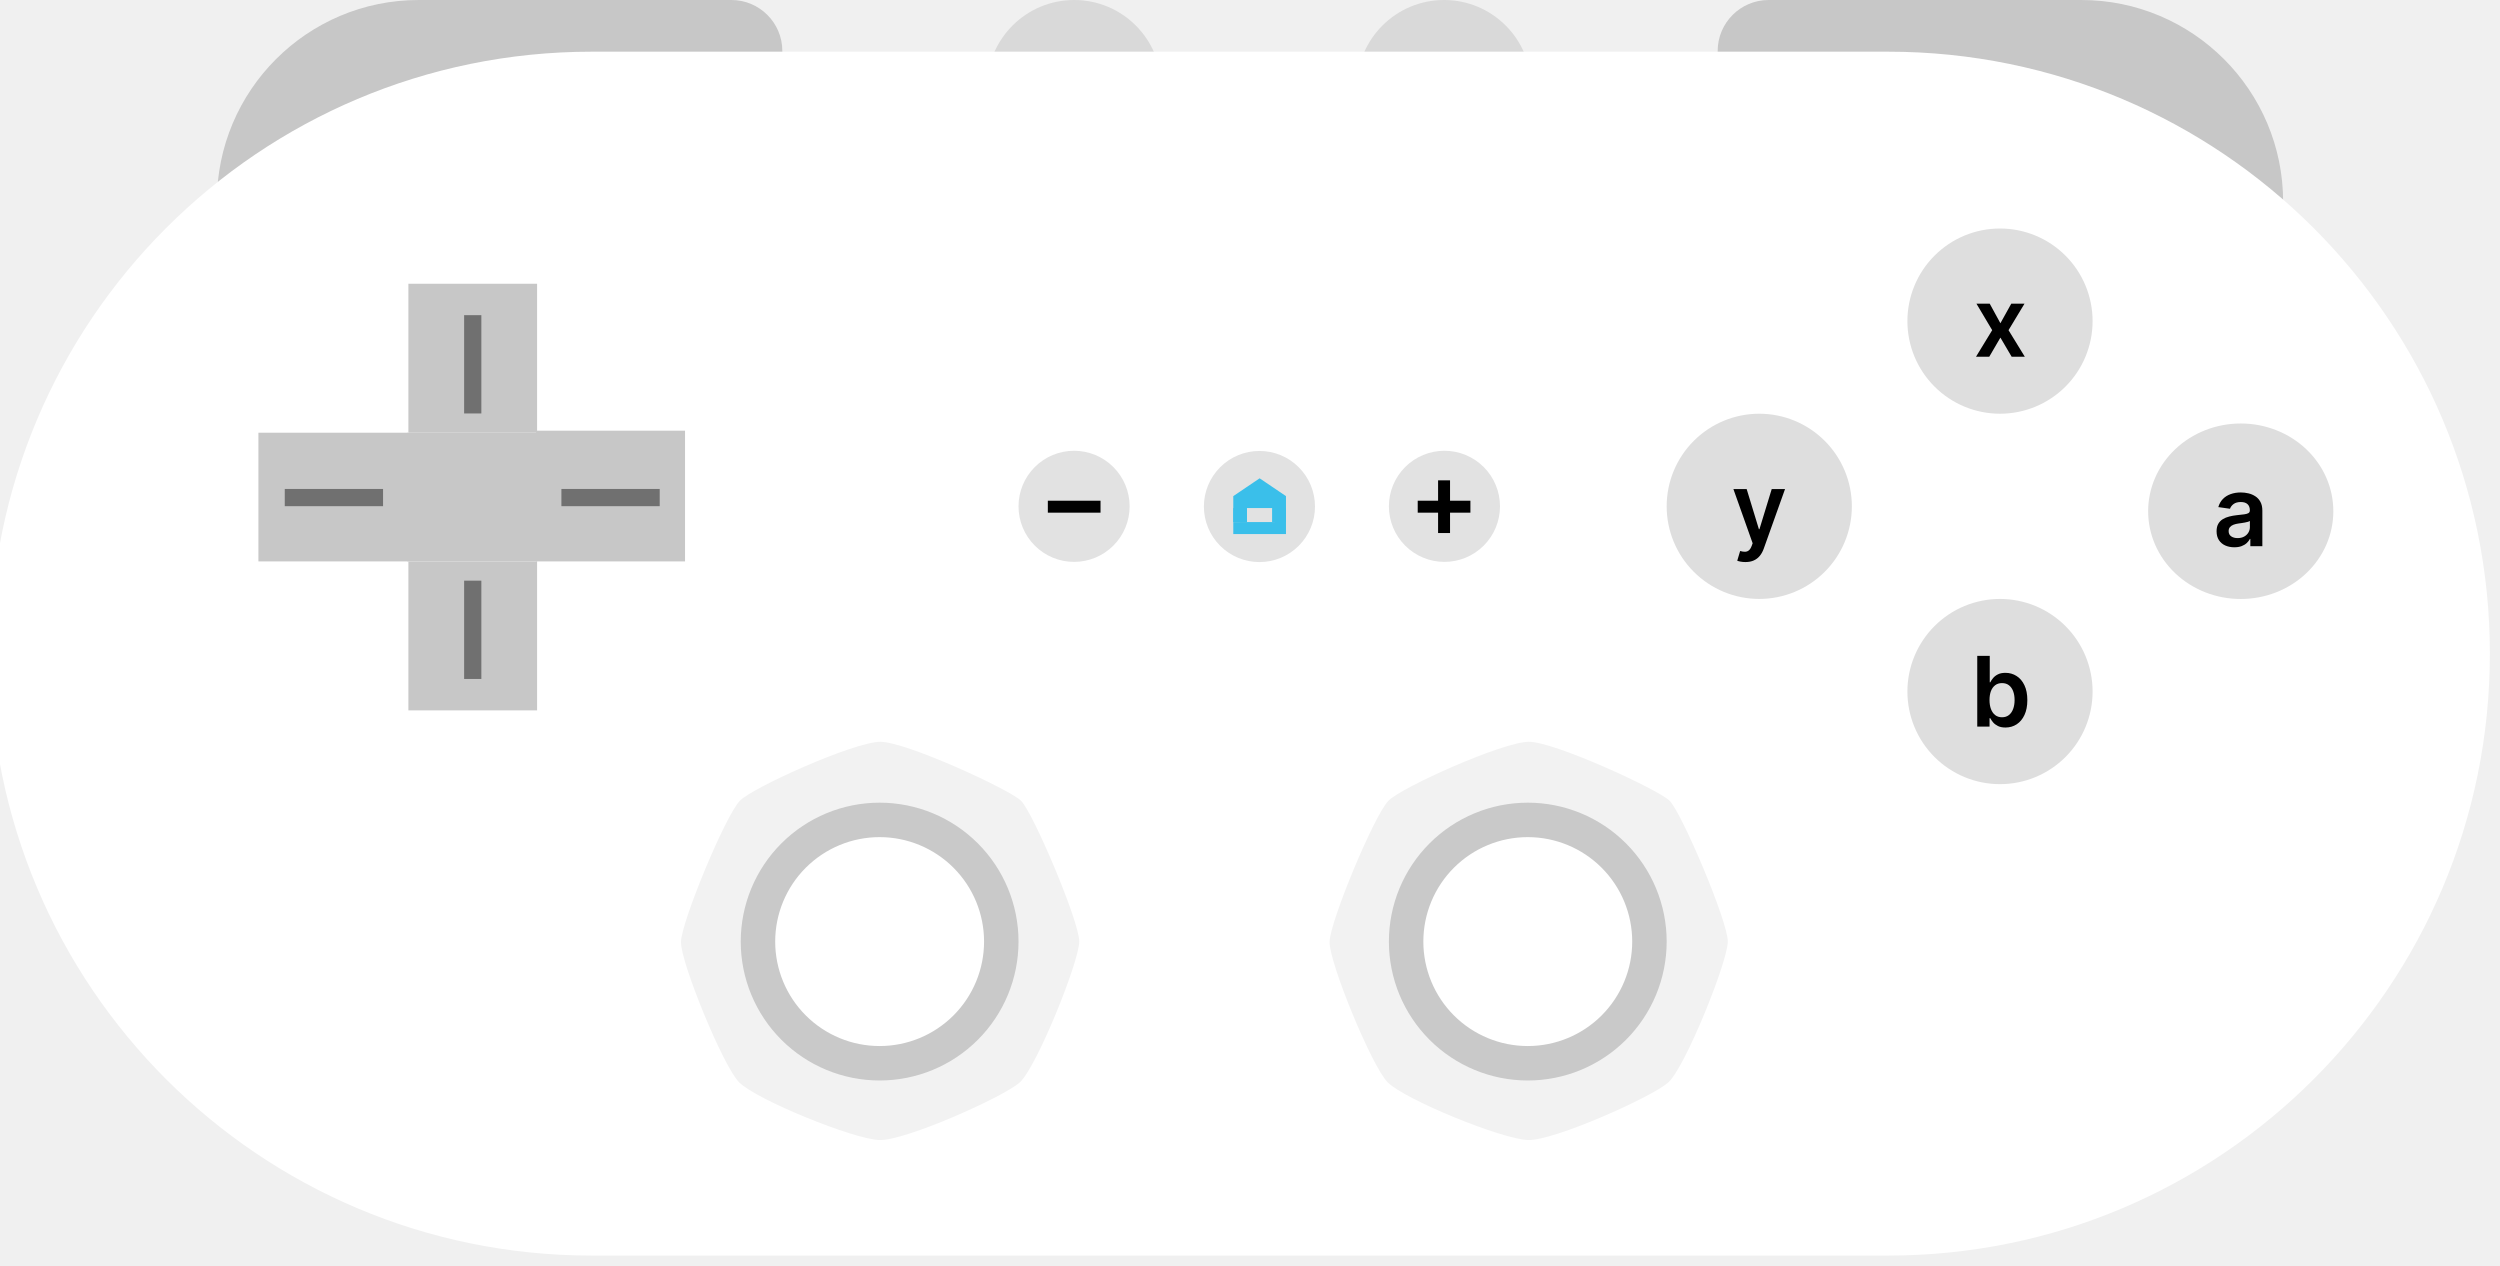
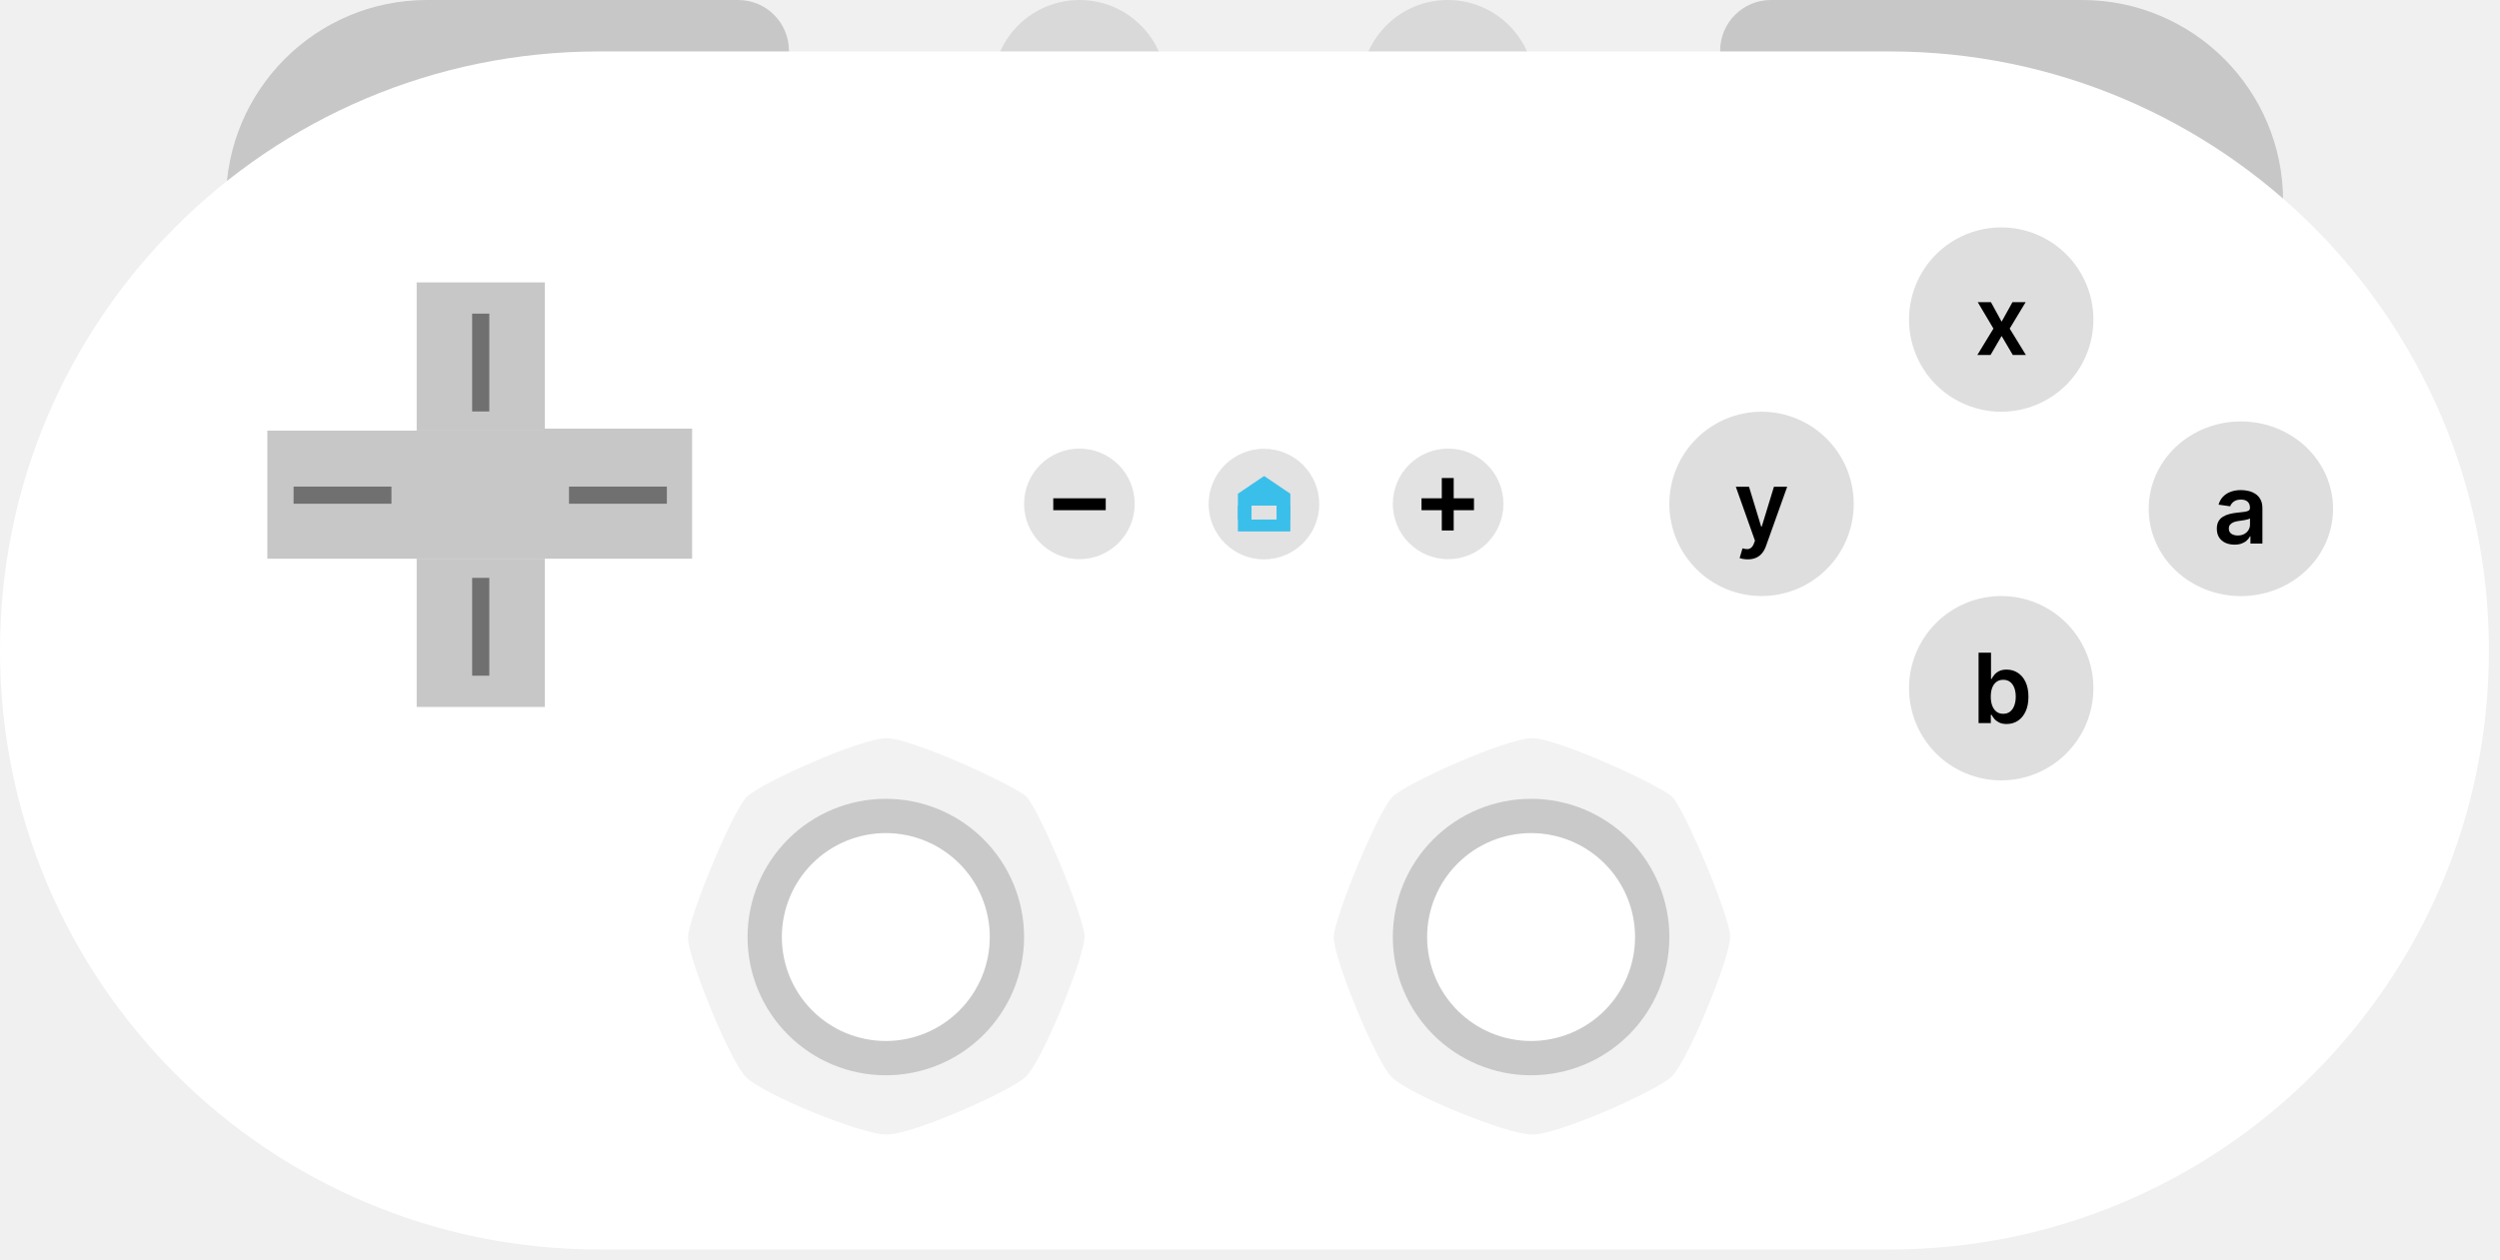
- <svg xmlns="http://www.w3.org/2000/svg" width="2467" height="1249" viewBox="0 0 2467 1249" fill="none">
+ <svg xmlns="http://www.w3.org/2000/svg" width="2477" height="1249" viewBox="0 0 2477 1249" fill="none">
  <g id="wcc_white">
-     <path id="Button_ZR" d="M1695 50.312C1695 22.525 1717.53 0 1745.31 0H2053.75C2163.79 0 2253 89.209 2253 199.254C2253 210.159 2244.16 219 2233.25 219H1794C1739.32 219 1695 174.676 1695 120V50.312Z" fill="#C7C7C7" />
-     <path id="Button_ZL" d="M214 199.254C214 89.209 303.209 0 413.254 0H721.689C749.475 0 772 22.525 772 50.312V120C772 174.676 727.676 219 673 219H233.746C222.841 219 214 210.159 214 199.254Z" fill="#C7C7C7" />
-     <rect id="Button_L" x="974" width="172" height="219" rx="86" fill="#D9D9D9" />
-     <rect id="Button_R" x="1339" width="172" height="219" rx="86" fill="#D9D9D9" />
-     <path id="rect2159" d="M1863.09 51H583.907C255.901 51 -10 316.943 -10 645C-10 973.057 255.901 1239 583.907 1239H1863.09C2191.1 1239 2457 973.057 2457 645C2457 316.943 2191.1 51 1863.09 51Z" fill="white" />
-     <path id="rect4103" d="M530 427H402V554H530V427Z" fill="#C7C7C7" />
-     <path id="Button_Y" d="M2064.97 316.877C2064.97 341.114 2055.34 364.358 2038.21 381.496C2021.07 398.633 1997.83 408.261 1973.6 408.261C1949.37 408.261 1926.13 398.633 1908.99 381.496C1891.86 364.358 1882.23 341.114 1882.23 316.877C1882.23 292.64 1891.86 269.396 1908.99 252.258C1926.13 235.12 1949.37 225.492 1973.6 225.492C1997.83 225.492 2021.07 235.12 2038.21 252.258C2055.34 269.396 2064.97 292.64 2064.97 316.877Z" fill="#DEDEDE" />
-     <path id="Button_X" d="M1827.41 499.646C1827.41 523.883 1817.78 547.127 1800.64 564.265C1783.51 581.403 1760.27 591.031 1736.04 591.031C1711.8 591.031 1688.56 581.403 1671.43 564.265C1654.29 547.127 1644.67 523.883 1644.67 499.646C1644.67 475.41 1654.29 452.166 1671.43 435.028C1688.56 417.89 1711.8 408.262 1736.04 408.262C1760.27 408.262 1783.51 417.89 1800.64 435.028C1817.78 452.166 1827.41 475.41 1827.41 499.646Z" fill="#DEDEDE" />
-     <path id="Button_B" d="M2302.53 504.49C2302.54 515.859 2300.18 527.118 2295.59 537.624C2291.01 548.13 2284.28 557.677 2275.79 565.719C2267.31 573.76 2257.23 580.14 2246.14 584.492C2235.05 588.845 2223.17 591.085 2211.16 591.085C2199.16 591.085 2187.27 588.845 2176.18 584.492C2165.09 580.14 2155.02 573.76 2146.53 565.719C2138.05 557.677 2131.32 548.13 2126.73 537.624C2122.14 527.118 2119.79 515.859 2119.79 504.49C2119.79 493.12 2122.14 481.861 2126.73 471.355C2131.32 460.849 2138.05 451.303 2146.53 443.261C2155.02 435.219 2165.09 428.84 2176.18 424.487C2187.27 420.135 2199.16 417.895 2211.16 417.895C2223.17 417.895 2235.05 420.135 2246.14 424.487C2257.23 428.84 2267.31 435.219 2275.79 443.261C2284.28 451.303 2291.01 460.849 2295.59 471.355C2300.18 481.861 2302.54 493.12 2302.53 504.49Z" fill="#DEDEDE" />
-     <path id="Button_A" d="M2064.97 682.416C2064.97 706.653 2055.34 729.897 2038.21 747.035C2021.07 764.172 1997.83 773.8 1973.6 773.8C1949.37 773.8 1926.13 764.172 1908.99 747.035C1891.86 729.897 1882.23 706.653 1882.23 682.416C1882.23 658.179 1891.86 634.935 1908.99 617.797C1926.13 600.659 1949.37 591.031 1973.6 591.031C1997.83 591.031 2021.07 600.659 2038.21 617.797C2055.34 634.935 2064.97 658.179 2064.97 682.416Z" fill="#DEDEDE" />
-     <path id="a" d="M2204.85 540.057C2201.53 540.057 2198.54 539.466 2195.88 538.284C2193.24 537.08 2191.15 535.307 2189.61 532.966C2188.09 530.625 2187.32 527.739 2187.32 524.307C2187.32 521.352 2187.87 518.909 2188.96 516.977C2190.05 515.045 2191.54 513.5 2193.43 512.341C2195.31 511.182 2197.44 510.307 2199.8 509.716C2202.19 509.102 2204.65 508.659 2207.2 508.386C2210.27 508.068 2212.76 507.784 2214.66 507.534C2216.57 507.261 2217.96 506.852 2218.82 506.307C2219.71 505.739 2220.15 504.864 2220.15 503.682V503.477C2220.15 500.909 2219.39 498.92 2217.87 497.511C2216.35 496.102 2214.15 495.398 2211.29 495.398C2208.27 495.398 2205.87 496.057 2204.1 497.375C2202.35 498.693 2201.16 500.25 2200.55 502.045L2189.03 500.409C2189.94 497.227 2191.44 494.568 2193.53 492.432C2195.62 490.273 2198.18 488.659 2201.2 487.591C2204.22 486.5 2207.56 485.955 2211.22 485.955C2213.74 485.955 2216.26 486.25 2218.76 486.841C2221.26 487.432 2223.54 488.409 2225.61 489.773C2227.68 491.114 2229.34 492.943 2230.59 495.261C2231.86 497.58 2232.49 500.477 2232.49 503.955V539H2220.63V531.807H2220.22C2219.47 533.261 2218.41 534.625 2217.05 535.898C2215.71 537.148 2214.02 538.159 2211.97 538.932C2209.95 539.682 2207.57 540.057 2204.85 540.057ZM2208.05 530.989C2210.53 530.989 2212.68 530.5 2214.49 529.523C2216.31 528.523 2217.71 527.205 2218.69 525.568C2219.69 523.932 2220.19 522.148 2220.19 520.216V514.045C2219.8 514.364 2219.14 514.659 2218.21 514.932C2217.3 515.205 2216.28 515.443 2215.14 515.648C2214.01 515.852 2212.88 516.034 2211.77 516.193C2210.65 516.352 2209.69 516.489 2208.87 516.602C2207.03 516.852 2205.38 517.261 2203.93 517.83C2202.47 518.398 2201.32 519.193 2200.48 520.216C2199.64 521.216 2199.22 522.511 2199.22 524.102C2199.22 526.375 2200.05 528.091 2201.71 529.25C2203.37 530.409 2205.48 530.989 2208.05 530.989Z" fill="black" />
-     <path id="b" d="M1951.15 717V647.182H1963.49V673.295H1964C1964.64 672.023 1965.54 670.67 1966.7 669.239C1967.86 667.784 1969.42 666.545 1971.4 665.523C1973.38 664.477 1975.9 663.955 1978.97 663.955C1983.02 663.955 1986.66 664.989 1989.91 667.057C1993.19 669.102 1995.78 672.136 1997.69 676.159C1999.62 680.159 2000.58 685.068 2000.58 690.886C2000.58 696.636 1999.64 701.523 1997.75 705.545C1995.87 709.568 1993.3 712.636 1990.05 714.75C1986.8 716.864 1983.12 717.92 1979 717.92C1976 717.92 1973.52 717.42 1971.54 716.42C1969.56 715.42 1967.97 714.216 1966.77 712.807C1965.58 711.375 1964.66 710.023 1964 708.75H1963.29V717H1951.15ZM1963.25 690.818C1963.25 694.205 1963.73 697.17 1964.69 699.716C1965.66 702.261 1967.06 704.25 1968.88 705.682C1970.72 707.091 1972.95 707.795 1975.56 707.795C1978.29 707.795 1980.57 707.068 1982.41 705.614C1984.25 704.136 1985.64 702.125 1986.57 699.58C1987.53 697.011 1988 694.091 1988 690.818C1988 687.568 1987.54 684.682 1986.61 682.159C1985.67 679.636 1984.29 677.659 1982.45 676.227C1980.61 674.795 1978.31 674.08 1975.56 674.08C1972.92 674.08 1970.69 674.773 1968.85 676.159C1967 677.545 1965.61 679.489 1964.65 681.989C1963.72 684.489 1963.25 687.432 1963.25 690.818Z" fill="black" />
-     <path id="y" d="M1722.36 554.636C1720.67 554.636 1719.12 554.5 1717.68 554.227C1716.28 553.977 1715.15 553.682 1714.31 553.341L1717.17 543.727C1718.97 544.25 1720.57 544.5 1721.98 544.477C1723.39 544.455 1724.63 544.011 1725.7 543.148C1726.79 542.307 1727.71 540.898 1728.46 538.92L1729.51 536.091L1710.53 482.636H1723.62L1735.68 522.182H1736.23L1748.33 482.636H1761.46L1740.49 541.341C1739.51 544.114 1738.22 546.489 1736.61 548.466C1734.99 550.466 1733.01 551.989 1730.67 553.034C1728.36 554.102 1725.58 554.636 1722.36 554.636Z" fill="black" />
-     <path id="x" d="M1963.43 299.636L1974 318.966L1984.74 299.636H1997.8L1982.01 325.818L1998.07 352H1985.08L1974 333.148L1963.02 352H1949.93L1965.89 325.818L1950.34 299.636H1963.43Z" fill="black" />
-     <path id="Button_Select" d="M1114.72 499.646C1114.72 514.188 1108.94 528.135 1098.66 538.417C1088.38 548.7 1074.44 554.477 1059.9 554.477C1045.36 554.477 1031.41 548.7 1021.13 538.417C1010.85 528.135 1005.07 514.188 1005.07 499.646C1005.07 485.104 1010.85 471.158 1021.13 460.875C1031.41 450.592 1045.36 444.815 1059.9 444.815C1074.44 444.815 1088.38 450.592 1098.66 460.875C1108.94 471.158 1114.72 485.104 1114.72 499.646Z" fill="#E2E2E2" />
-     <path id="Button_Home" d="M1297.64 499.831C1297.64 514.373 1291.87 528.319 1281.59 538.602C1271.31 548.885 1257.36 554.662 1242.82 554.662C1228.28 554.662 1214.34 548.885 1204.06 538.602C1193.78 528.319 1188 514.373 1188 499.831C1188 485.289 1193.78 471.342 1204.06 461.06C1214.34 450.777 1228.28 445 1242.82 445C1257.36 445 1271.31 450.777 1281.59 461.06C1291.87 471.342 1297.64 485.289 1297.64 499.831Z" fill="#E2E2E2" />
-     <path id="Button_Start" d="M1480.2 499.646C1480.2 514.188 1474.42 528.135 1464.14 538.417C1453.86 548.7 1439.92 554.477 1425.38 554.477C1410.84 554.477 1396.89 548.7 1386.61 538.417C1376.33 528.135 1370.56 514.188 1370.56 499.646C1370.56 485.104 1376.33 471.158 1386.61 460.875C1396.89 450.592 1410.84 444.815 1425.38 444.815C1439.92 444.815 1453.86 450.592 1464.14 460.875C1474.42 471.158 1480.2 485.104 1480.2 499.646Z" fill="#E2E2E2" />
-     <path id="Vector" d="M1007.55 790.169C996.668 779.283 894.265 732 868.71 732C843.154 732 743.647 776.621 730.231 790.044C716.161 804.121 672.669 908.813 672.007 929.261C671.361 949.23 713.66 1052.32 729.343 1068.01C746.584 1085.26 842.446 1124.35 868.001 1124.99C893.556 1125.63 989.79 1082.72 1006.17 1068.25C1022.79 1053.56 1065 948.868 1065 929.011C1065 909.195 1019.66 802.29 1007.55 790.169Z" fill="#F2F2F2" />
-     <path id="Vector_2" d="M1647.55 790.169C1636.67 779.283 1534.27 732 1508.71 732C1483.15 732 1383.65 776.621 1370.23 790.044C1356.16 804.121 1312.67 908.813 1312.01 929.261C1311.36 949.23 1353.66 1052.32 1369.34 1068.01C1386.58 1085.26 1482.45 1124.35 1508 1124.99C1533.56 1125.63 1629.79 1082.72 1646.17 1068.25C1662.79 1053.56 1705 948.868 1705 929.011C1705 909.195 1659.66 802.29 1647.55 790.169Z" fill="#F2F2F2" />
-     <path id="Analog_Stick" d="M988.074 929.153C988.074 961 975.425 991.543 952.91 1014.06C930.395 1036.58 899.858 1049.23 868.018 1049.23C836.179 1049.23 805.642 1036.58 783.127 1014.06C760.612 991.543 747.963 961 747.963 929.153C747.963 897.306 760.612 866.764 783.127 844.245C805.642 821.726 836.179 809.076 868.018 809.076C899.858 809.076 930.395 821.726 952.91 844.245C975.425 866.764 988.074 897.306 988.074 929.153Z" fill="white" stroke="#C9C9C9" stroke-width="34" />
-     <path id="Analog_C_Stick" d="M1627.67 929.153C1627.67 961 1615.02 991.543 1592.5 1014.06C1569.99 1036.58 1539.45 1049.23 1507.61 1049.23C1475.77 1049.23 1445.24 1036.58 1422.72 1014.06C1400.2 991.543 1387.56 961 1387.56 929.153C1387.56 897.306 1400.2 866.764 1422.72 844.245C1445.24 821.726 1475.77 809.076 1507.61 809.076C1539.45 809.076 1569.99 821.726 1592.5 844.245C1615.02 866.764 1627.67 897.306 1627.67 929.153Z" fill="white" stroke="#C9C9C9" stroke-width="34" />
-     <path id="+" d="M1419.1 526V474H1430.9V526H1419.1ZM1399 505.899V494.101H1451V505.899H1399Z" fill="black" />
-     <path id="+_2" d="M1034 505.899V494.102H1086V505.899H1034Z" fill="black" />
+     <path id="Button_R" d="M1705 50.312C1705 22.525 1727.53 0 1755.31 0H2063.75C2173.79 0 2263 89.209 2263 199.254C2263 210.159 2254.16 219 2243.25 219H1804C1749.32 219 1705 174.676 1705 120V50.312Z" fill="#C7C7C7" />
+     <path id="Button_L" d="M224 199.254C224 89.209 313.209 0 423.254 0H731.689C759.475 0 782 22.525 782 50.312V120C782 174.676 737.676 219 683 219H243.746C232.841 219 224 210.159 224 199.254Z" fill="#C7C7C7" />
+     <rect id="Button_ZL" x="984" width="172" height="219" rx="86" fill="#D9D9D9" />
+     <rect id="Button_ZR" x="1349" width="172" height="219" rx="86" fill="#D9D9D9" />
+     <path id="rect2159" d="M1873.09 51H593.907C265.901 51 0 316.943 0 645C0 973.057 265.901 1239 593.907 1239H1873.09C2201.1 1239 2467 973.057 2467 645C2467 316.943 2201.1 51 1873.09 51Z" fill="white" />
+     <path id="rect4103" d="M540 427H412V554H540V427Z" fill="#C7C7C7" />
+     <path id="Button_Y" d="M2074.97 316.877C2074.97 341.114 2065.34 364.358 2048.21 381.496C2031.07 398.633 2007.83 408.261 1983.6 408.261C1959.37 408.261 1936.13 398.633 1918.99 381.496C1901.86 364.358 1892.23 341.114 1892.23 316.877C1892.23 292.64 1901.86 269.396 1918.99 252.258C1936.13 235.12 1959.37 225.492 1983.6 225.492C2007.83 225.492 2031.07 235.12 2048.21 252.258C2065.34 269.396 2074.97 292.64 2074.97 316.877Z" fill="#DEDEDE" />
+     <path id="Button_X" d="M1837.41 499.646C1837.41 523.883 1827.78 547.127 1810.64 564.265C1793.51 581.403 1770.27 591.031 1746.04 591.031C1721.8 591.031 1698.56 581.403 1681.43 564.265C1664.29 547.127 1654.67 523.883 1654.67 499.646C1654.67 475.41 1664.29 452.166 1681.43 435.028C1698.56 417.89 1721.8 408.262 1746.04 408.262C1770.27 408.262 1793.51 417.89 1810.64 435.028C1827.78 452.166 1837.41 475.41 1837.41 499.646Z" fill="#DEDEDE" />
+     <path id="Button_B" d="M2312.53 504.49C2312.54 515.859 2310.18 527.118 2305.59 537.624C2301.01 548.13 2294.28 557.677 2285.79 565.719C2277.31 573.76 2267.23 580.14 2256.14 584.492C2245.05 588.845 2233.17 591.085 2221.16 591.085C2209.16 591.085 2197.27 588.845 2186.18 584.492C2175.09 580.14 2165.02 573.76 2156.53 565.719C2148.05 557.677 2141.32 548.13 2136.73 537.624C2132.14 527.118 2129.79 515.859 2129.79 504.49C2129.79 493.12 2132.14 481.861 2136.73 471.355C2141.32 460.849 2148.05 451.303 2156.53 443.261C2165.02 435.219 2175.09 428.84 2186.18 424.487C2197.27 420.135 2209.16 417.895 2221.16 417.895C2233.17 417.895 2245.05 420.135 2256.14 424.487C2267.23 428.84 2277.31 435.219 2285.79 443.261C2294.28 451.303 2301.01 460.849 2305.59 471.355C2310.18 481.861 2312.54 493.12 2312.53 504.49Z" fill="#DEDEDE" />
+     <path id="Button_A" d="M2074.97 682.416C2074.97 706.653 2065.34 729.897 2048.21 747.035C2031.07 764.172 2007.83 773.8 1983.6 773.8C1959.37 773.8 1936.13 764.172 1918.99 747.035C1901.86 729.897 1892.23 706.653 1892.23 682.416C1892.23 658.179 1901.86 634.935 1918.99 617.797C1936.13 600.659 1959.37 591.031 1983.6 591.031C2007.83 591.031 2031.07 600.659 2048.21 617.797C2065.34 634.935 2074.97 658.179 2074.97 682.416Z" fill="#DEDEDE" />
+     <path id="a" d="M2214.85 540.057C2211.53 540.057 2208.54 539.466 2205.88 538.284C2203.24 537.08 2201.15 535.307 2199.61 532.966C2198.09 530.625 2197.32 527.739 2197.32 524.307C2197.32 521.352 2197.87 518.909 2198.96 516.977C2200.05 515.045 2201.54 513.5 2203.43 512.341C2205.31 511.182 2207.44 510.307 2209.8 509.716C2212.19 509.102 2214.65 508.659 2217.2 508.386C2220.27 508.068 2222.76 507.784 2224.66 507.534C2226.57 507.261 2227.96 506.852 2228.82 506.307C2229.71 505.739 2230.15 504.864 2230.15 503.682V503.477C2230.15 500.909 2229.39 498.92 2227.87 497.511C2226.35 496.102 2224.15 495.398 2221.29 495.398C2218.27 495.398 2215.87 496.057 2214.1 497.375C2212.35 498.693 2211.16 500.25 2210.55 502.045L2199.03 500.409C2199.94 497.227 2201.44 494.568 2203.53 492.432C2205.62 490.273 2208.18 488.659 2211.2 487.591C2214.22 486.5 2217.56 485.955 2221.22 485.955C2223.74 485.955 2226.26 486.25 2228.76 486.841C2231.26 487.432 2233.54 488.409 2235.61 489.773C2237.68 491.114 2239.34 492.943 2240.59 495.261C2241.86 497.58 2242.49 500.477 2242.49 503.955V539H2230.63V531.807H2230.22C2229.47 533.261 2228.41 534.625 2227.05 535.898C2225.71 537.148 2224.02 538.159 2221.97 538.932C2219.95 539.682 2217.57 540.057 2214.85 540.057ZM2218.05 530.989C2220.53 530.989 2222.68 530.5 2224.49 529.523C2226.31 528.523 2227.71 527.205 2228.69 525.568C2229.69 523.932 2230.19 522.148 2230.19 520.216V514.045C2229.8 514.364 2229.14 514.659 2228.21 514.932C2227.3 515.205 2226.28 515.443 2225.14 515.648C2224.01 515.852 2222.88 516.034 2221.77 516.193C2220.65 516.352 2219.69 516.489 2218.87 516.602C2217.03 516.852 2215.38 517.261 2213.93 517.83C2212.47 518.398 2211.32 519.193 2210.48 520.216C2209.64 521.216 2209.22 522.511 2209.22 524.102C2209.22 526.375 2210.05 528.091 2211.71 529.25C2213.37 530.409 2215.48 530.989 2218.05 530.989Z" fill="black" />
+     <path id="b" d="M1961.15 717V647.182H1973.49V673.295H1974C1974.64 672.023 1975.54 670.67 1976.7 669.239C1977.86 667.784 1979.42 666.545 1981.4 665.523C1983.38 664.477 1985.9 663.955 1988.97 663.955C1993.02 663.955 1996.66 664.989 1999.91 667.057C2003.19 669.102 2005.78 672.136 2007.69 676.159C2009.62 680.159 2010.58 685.068 2010.58 690.886C2010.58 696.636 2009.64 701.523 2007.75 705.545C2005.87 709.568 2003.3 712.636 2000.05 714.75C1996.8 716.864 1993.12 717.92 1989 717.92C1986 717.92 1983.52 717.42 1981.54 716.42C1979.56 715.42 1977.97 714.216 1976.77 712.807C1975.58 711.375 1974.66 710.023 1974 708.75H1973.29V717H1961.15ZM1973.25 690.818C1973.25 694.205 1973.73 697.17 1974.69 699.716C1975.66 702.261 1977.06 704.25 1978.88 705.682C1980.72 707.091 1982.95 707.795 1985.56 707.795C1988.29 707.795 1990.57 707.068 1992.41 705.614C1994.25 704.136 1995.64 702.125 1996.57 699.58C1997.53 697.011 1998 694.091 1998 690.818C1998 687.568 1997.54 684.682 1996.61 682.159C1995.67 679.636 1994.29 677.659 1992.45 676.227C1990.61 674.795 1988.31 674.08 1985.56 674.08C1982.92 674.08 1980.69 674.773 1978.85 676.159C1977 677.545 1975.61 679.489 1974.65 681.989C1973.72 684.489 1973.25 687.432 1973.25 690.818Z" fill="black" />
+     <path id="y" d="M1732.36 554.636C1730.67 554.636 1729.12 554.5 1727.68 554.227C1726.28 553.977 1725.15 553.682 1724.31 553.341L1727.17 543.727C1728.97 544.25 1730.57 544.5 1731.98 544.477C1733.39 544.455 1734.63 544.011 1735.7 543.148C1736.79 542.307 1737.71 540.898 1738.46 538.92L1739.51 536.091L1720.53 482.636H1733.62L1745.68 522.182H1746.23L1758.33 482.636H1771.46L1750.49 541.341C1749.51 544.114 1748.22 546.489 1746.61 548.466C1744.99 550.466 1743.01 551.989 1740.67 553.034C1738.36 554.102 1735.58 554.636 1732.36 554.636Z" fill="black" />
+     <path id="x" d="M1973.43 299.636L1984 318.966L1994.74 299.636H2007.8L1992.01 325.818L2008.07 352H1995.08L1984 333.148L1973.02 352H1959.93L1975.89 325.818L1960.34 299.636H1973.43Z" fill="black" />
+     <path id="Button_Select" d="M1124.72 499.646C1124.72 514.188 1118.94 528.135 1108.66 538.417C1098.38 548.7 1084.44 554.477 1069.9 554.477C1055.36 554.477 1041.41 548.7 1031.13 538.417C1020.85 528.135 1015.07 514.188 1015.07 499.646C1015.07 485.104 1020.85 471.158 1031.13 460.875C1041.41 450.592 1055.36 444.815 1069.9 444.815C1084.44 444.815 1098.38 450.592 1108.66 460.875C1118.94 471.158 1124.72 485.104 1124.72 499.646Z" fill="#E2E2E2" />
+     <path id="Button_Home" d="M1307.64 499.831C1307.64 514.373 1301.87 528.319 1291.59 538.602C1281.31 548.885 1267.36 554.662 1252.82 554.662C1238.28 554.662 1224.34 548.885 1214.06 538.602C1203.78 528.319 1198 514.373 1198 499.831C1198 485.289 1203.78 471.342 1214.06 461.06C1224.34 450.777 1238.28 445 1252.82 445C1267.36 445 1281.31 450.777 1291.59 461.06C1301.87 471.342 1307.64 485.289 1307.64 499.831Z" fill="#E2E2E2" />
+     <path id="Button_Start" d="M1490.2 499.646C1490.2 514.188 1484.42 528.135 1474.14 538.417C1463.86 548.7 1449.92 554.477 1435.38 554.477C1420.84 554.477 1406.89 548.7 1396.61 538.417C1386.33 528.135 1380.56 514.188 1380.56 499.646C1380.56 485.104 1386.33 471.158 1396.61 460.875C1406.89 450.592 1420.84 444.815 1435.38 444.815C1449.92 444.815 1463.86 450.592 1474.14 460.875C1484.42 471.158 1490.2 485.104 1490.2 499.646Z" fill="#E2E2E2" />
+     <path id="Vector" d="M1017.55 790.169C1006.67 779.283 904.265 732 878.71 732C853.154 732 753.647 776.621 740.231 790.044C726.161 804.121 682.669 908.813 682.007 929.261C681.361 949.23 723.66 1052.32 739.343 1068.01C756.584 1085.26 852.446 1124.35 878.001 1124.99C903.556 1125.63 999.79 1082.72 1016.17 1068.25C1032.79 1053.56 1075 948.868 1075 929.011C1075 909.195 1029.66 802.29 1017.55 790.169Z" fill="#F2F2F2" />
+     <path id="Vector_2" d="M1657.55 790.169C1646.67 779.283 1544.27 732 1518.71 732C1493.15 732 1393.65 776.621 1380.23 790.044C1366.16 804.121 1322.67 908.813 1322.01 929.261C1321.36 949.23 1363.66 1052.32 1379.34 1068.01C1396.58 1085.26 1492.45 1124.35 1518 1124.99C1543.56 1125.63 1639.79 1082.72 1656.17 1068.25C1672.79 1053.56 1715 948.868 1715 929.011C1715 909.195 1669.66 802.29 1657.55 790.169Z" fill="#F2F2F2" />
+     <path id="Analog_Stick" d="M998.074 929.153C998.074 961 985.425 991.543 962.91 1014.06C940.395 1036.58 909.858 1049.23 878.018 1049.23C846.179 1049.23 815.642 1036.58 793.127 1014.06C770.612 991.543 757.963 961 757.963 929.153C757.963 897.306 770.612 866.764 793.127 844.245C815.642 821.726 846.179 809.076 878.018 809.076C909.858 809.076 940.395 821.726 962.91 844.245C985.425 866.764 998.074 897.306 998.074 929.153Z" fill="white" stroke="#C9C9C9" stroke-width="34" />
+     <path id="Analog_C_Stick" d="M1637.67 929.153C1637.67 961 1625.02 991.543 1602.5 1014.06C1579.99 1036.58 1549.45 1049.23 1517.61 1049.23C1485.77 1049.23 1455.24 1036.58 1432.72 1014.06C1410.2 991.543 1397.56 961 1397.56 929.153C1397.56 897.306 1410.2 866.764 1432.72 844.245C1455.24 821.726 1485.77 809.076 1517.61 809.076C1549.45 809.076 1579.99 821.726 1602.5 844.245C1625.02 866.764 1637.67 897.306 1637.67 929.153Z" fill="white" stroke="#C9C9C9" stroke-width="34" />
+     <path id="+" d="M1429.1 526V474H1440.9V526H1429.1ZM1409 505.899V494.101H1461V505.899H1409Z" fill="black" />
+     <path id="+_2" d="M1044 505.899V494.102H1096V505.899H1044Z" fill="black" />
    <g id="+_3">
-       <path d="M1217 515.223V501.348H1230.5V515.223H1217Z" fill="#3ABFEA" />
-       <path d="M1217 515.223V501.348H1230.5V515.223H1217Z" fill="#3ABFEA" />
-       <path d="M1255.5 515.122V501.348H1269V515.122H1255.5Z" fill="#3ABFEA" />
-       <path d="M1255.5 515.122V501.348H1269V515.122H1255.5Z" fill="#3ABFEA" />
-       <path d="M1217 501.348V489.571L1243 472L1269 489.571V501.348H1217Z" fill="#3ABFEA" />
-       <path d="M1217 527V515.223L1269 515.122V527H1217Z" fill="#3ABFEA" />
+       <path d="M1227 515.223V501.348H1240.5V515.223H1227Z" fill="#3ABFEA" />
+       <path d="M1227 515.223V501.348H1240.5V515.223H1227Z" fill="#3ABFEA" />
+       <path d="M1265.5 515.122V501.348H1279V515.122H1265.5Z" fill="#3ABFEA" />
+       <path d="M1265.5 515.122V501.348H1279V515.122H1265.5Z" fill="#3ABFEA" />
+       <path d="M1227 501.348V489.571L1253 472L1279 489.571V501.348H1227Z" fill="#3ABFEA" />
+       <path d="M1227 527V515.223L1279 515.122V527H1227Z" fill="#3ABFEA" />
    </g>
-     <rect id="Dpad_Left" x="255" y="427" width="148" height="127" fill="#C7C7C7" />
-     <rect id="Dpad_Right" x="529" y="425" width="147" height="129" fill="#C7C7C7" />
-     <rect id="Dpad_Up" x="403" y="280" width="127" height="147" fill="#C7C7C7" />
-     <rect id="Dpad_Down" x="403" y="554" width="127" height="147" fill="#C7C7C7" />
-     <path id="Vector 14" opacity="0.44" d="M554 491H651" stroke="black" stroke-width="17" />
-     <path id="Vector 15" opacity="0.44" d="M281 491H378" stroke="black" stroke-width="17" />
-     <path id="Vector 16" opacity="0.44" d="M466.5 311L466.5 408" stroke="black" stroke-width="17" />
-     <path id="Vector 17" opacity="0.44" d="M466.5 573L466.5 670" stroke="black" stroke-width="17" />
+     <rect id="Dpad_Left" x="265" y="427" width="148" height="127" fill="#C7C7C7" />
+     <rect id="Dpad_Right" x="539" y="425" width="147" height="129" fill="#C7C7C7" />
+     <rect id="Dpad_Up" x="413" y="280" width="127" height="147" fill="#C7C7C7" />
+     <rect id="Dpad_Down" x="413" y="554" width="127" height="147" fill="#C7C7C7" />
+     <path id="Vector 14" opacity="0.44" d="M564 491H661" stroke="black" stroke-width="17" />
+     <path id="Vector 15" opacity="0.44" d="M291 491H388" stroke="black" stroke-width="17" />
+     <path id="Vector 16" opacity="0.44" d="M476.5 311L476.5 408" stroke="black" stroke-width="17" />
+     <path id="Vector 17" opacity="0.44" d="M476.5 573L476.5 670" stroke="black" stroke-width="17" />
  </g>
</svg>
